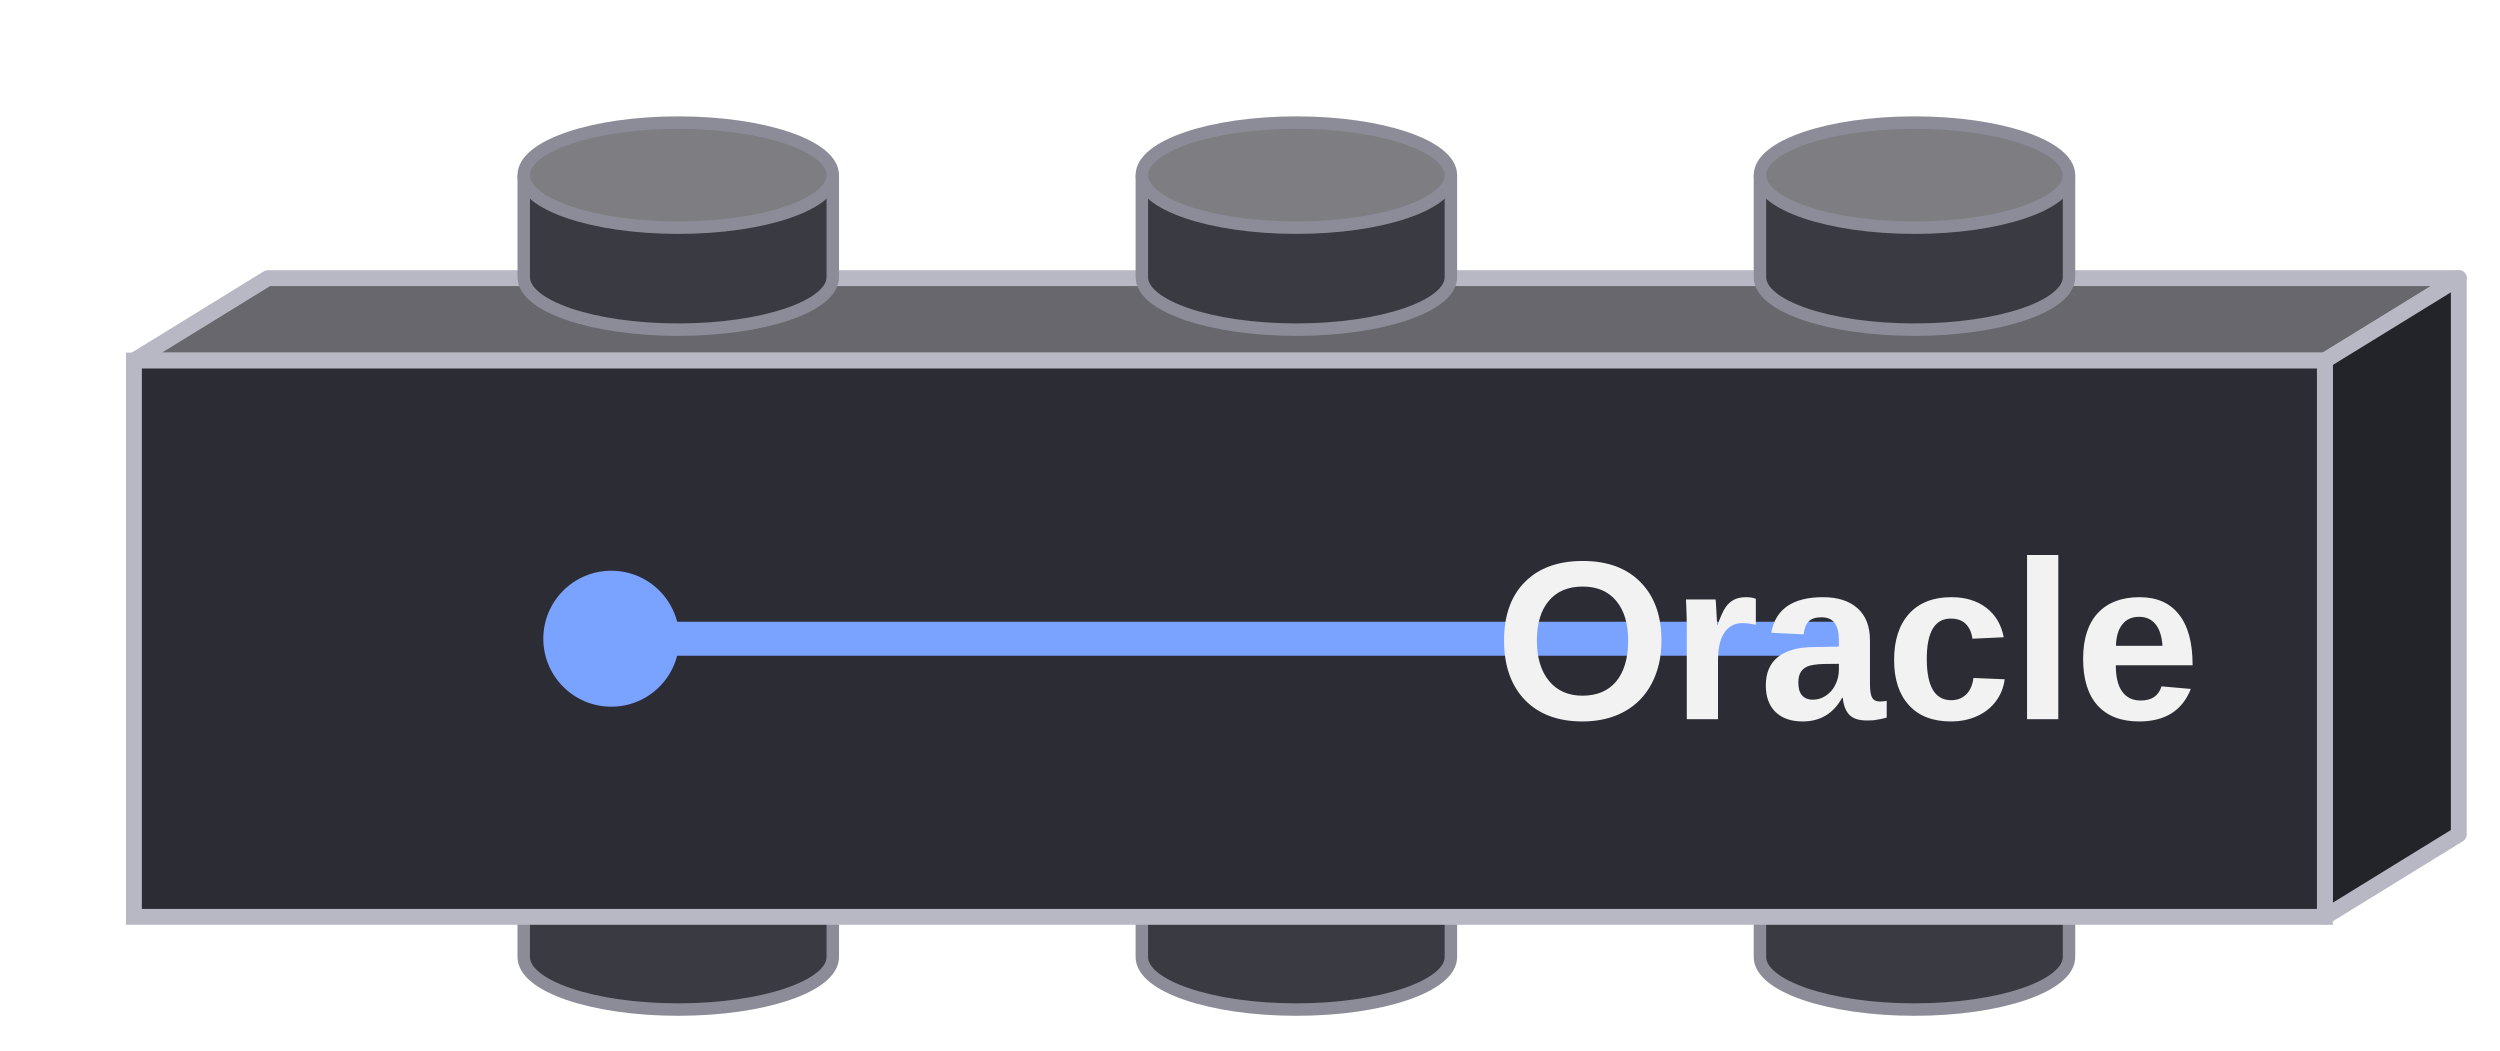
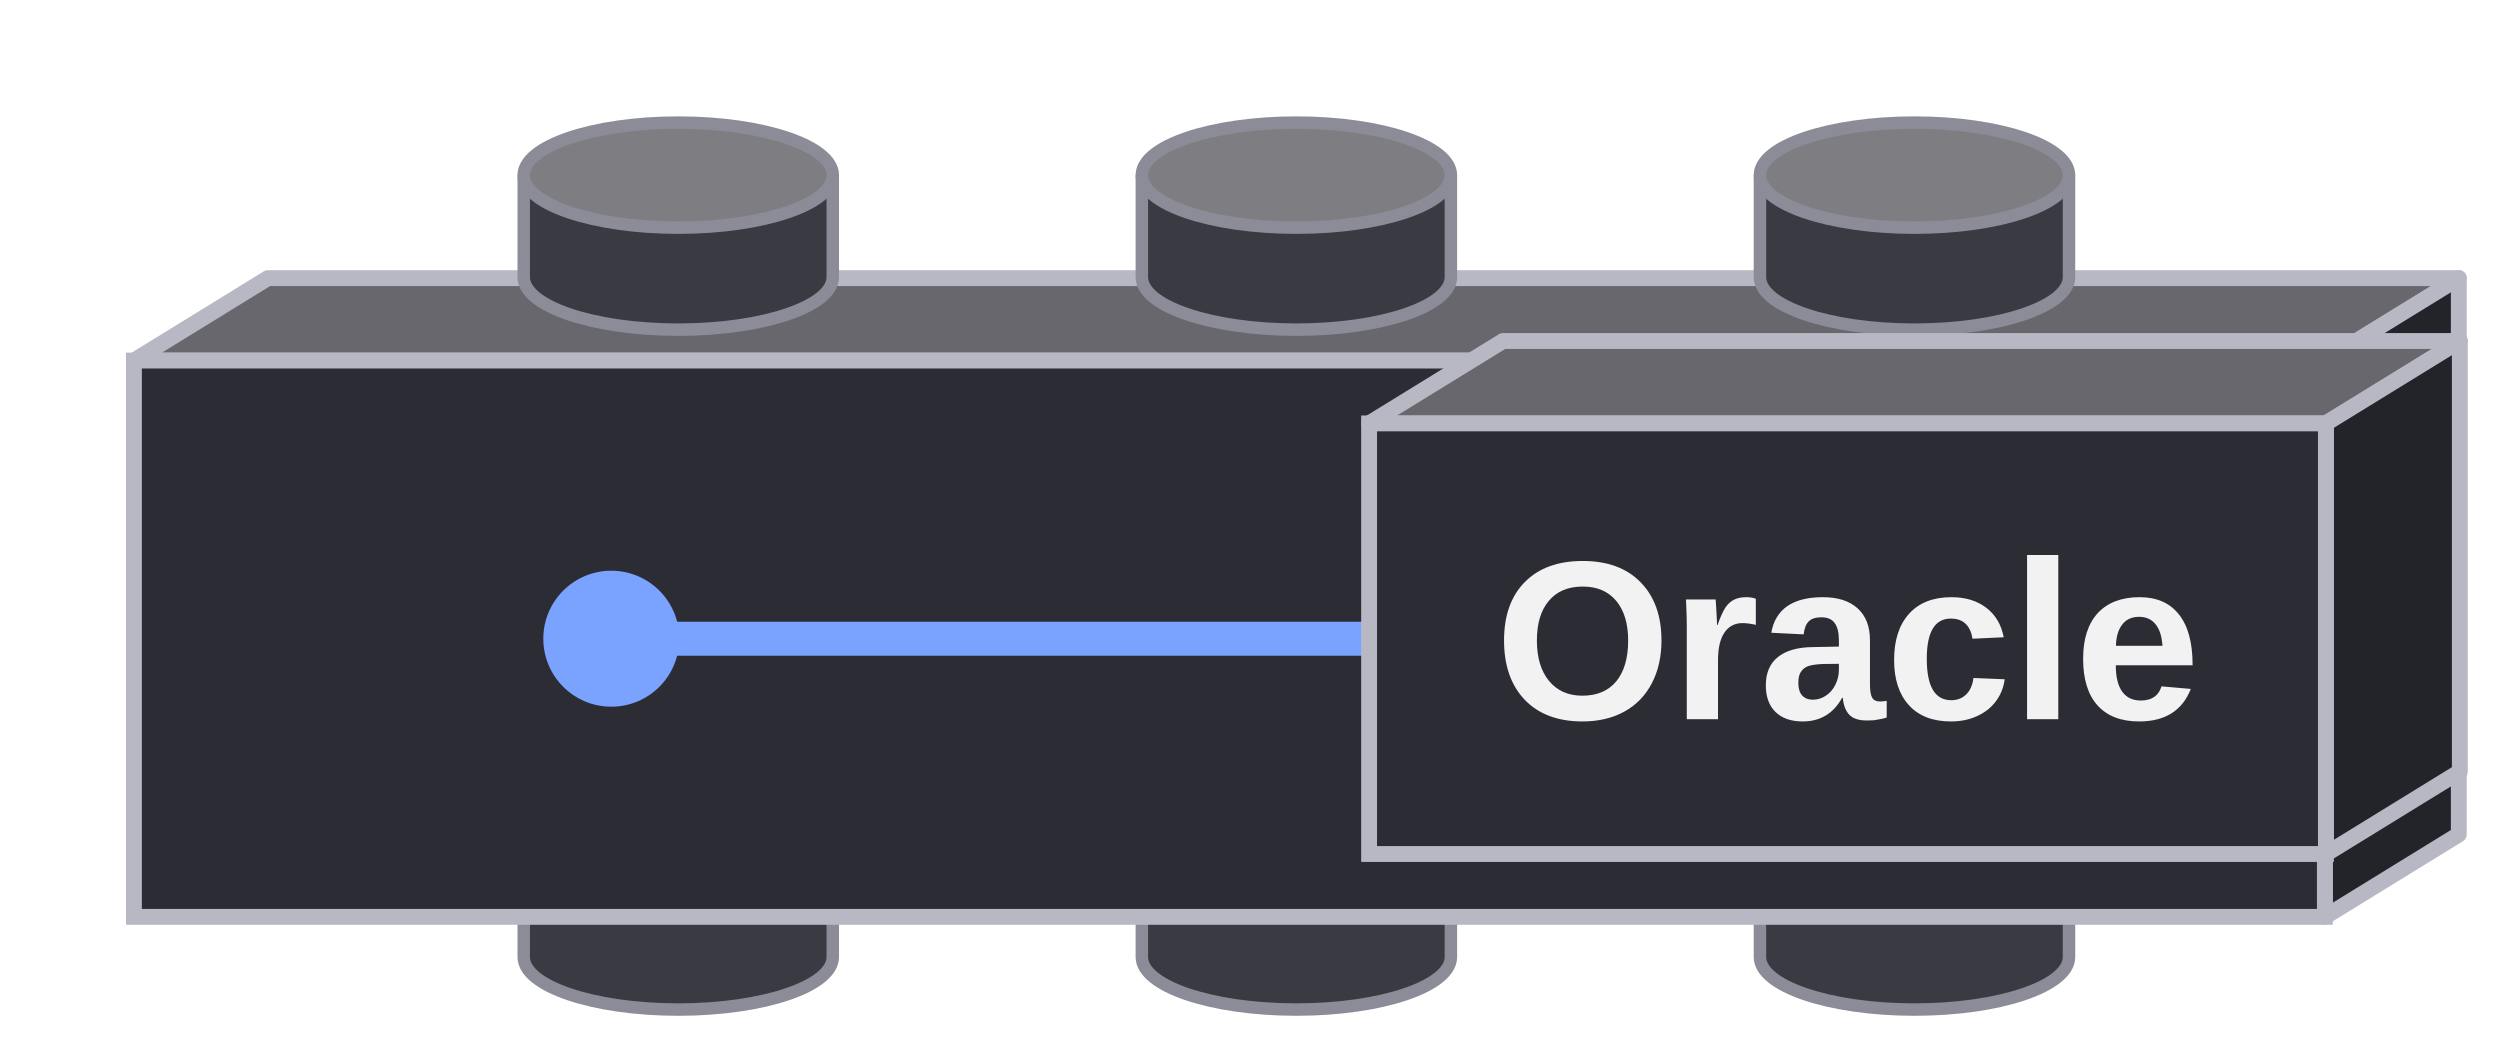
<svg xmlns="http://www.w3.org/2000/svg" viewBox="-65.839 -17 242.677 102" width="242.677" height="102" shape-rendering="geometricPrecision">
  <g>
    <g data-key="pipe:1:controlled@1-3#0">
      <path d="M-15 68L-15 75.9A15 5.1 0 0 0 15 75.9L15 68" fill="#3a3a42" stroke="#8c8c98" stroke-width="1.21" />
    </g>
    <g data-key="pipe:2:controlled@1-3#0">
      <path d="M45 68L45 75.9A15 5.1 0 0 0 75 75.9L75 68" fill="#3a3a42" stroke="#8c8c98" stroke-width="1.21" />
    </g>
    <g data-key="pipe:3:controlled@1-3#0">
      <path d="M105 68L105 75.9A15 5.1 0 0 0 135 75.9L135 68" fill="#3a3a42" stroke="#8c8c98" stroke-width="1.21" />
    </g>
    <g data-key="controlled@1-3#0">
      <path d="M-52.839 18L-39.839 10L172.839 10L159.839 18Z" fill="#67676d" stroke="#b8b8c4" stroke-width="1.54" stroke-linejoin="round" />
      <path d="M159.839 18L172.839 10L172.839 64L159.839 72Z" fill="#23232a" stroke="#b8b8c4" stroke-width="1.54" stroke-linejoin="round" />
      <rect x="-52.839" y="18" width="212.677" height="54" fill="#2c2c34" stroke="#b8b8c4" stroke-width="1.54" />
    </g>
    <g data-key="pipe:1:n0">
      <path d="M-15 0L-15 9.9A15 5.1 0 0 0 15 9.9L15 0" fill="#3a3a42" stroke="#8c8c98" stroke-width="1.21" />
      <ellipse cx="0" cy="0" rx="15" ry="5.1" fill="#7d7d82" stroke="#8c8c98" stroke-width="1.21" />
    </g>
    <g data-key="pipe:2:n0">
      <path d="M45 0L45 9.9A15 5.1 0 0 0 75 9.9L75 0" fill="#3a3a42" stroke="#8c8c98" stroke-width="1.21" />
      <ellipse cx="60" cy="0" rx="15" ry="5.1" fill="#7d7d82" stroke="#8c8c98" stroke-width="1.21" />
    </g>
    <g data-key="pipe:3:n0">
      <path d="M105 0L105 9.9A15 5.1 0 0 0 135 9.9L135 0" fill="#3a3a42" stroke="#8c8c98" stroke-width="1.21" />
      <ellipse cx="120" cy="0" rx="15" ry="5.1" fill="#7d7d82" stroke="#8c8c98" stroke-width="1.21" />
    </g>
    <g data-key="controlled@1-3#0">
-       <line x1="-6.5" y1="45" x2="113.5" y2="45" stroke="#7aa2ff" stroke-width="3.3" stroke-linecap="round" />
+       <line x1="-6.5" y1="45" x2="67.061" y2="45" stroke="#7aa2ff" stroke-width="3.3" stroke-linecap="round" />
    </g>
    <g data-key="controlled@1-3#0">
      <circle cx="-6.5" cy="45" r="6.6" fill="#7aa2ff" />
    </g>
    <g data-key="controlled@1-3#0">
+       <path d="M67.061 24.1L80.061 16.1L172.939 16.1L159.939 24.1Z" fill="#67676d" stroke="#b8b8c4" stroke-width="1.54" stroke-linejoin="round" />
+       <path d="M159.939 24.1L172.939 16.1L172.939 57.9L159.939 65.9Z" fill="#23232a" stroke="#b8b8c4" stroke-width="1.54" stroke-linejoin="round" />
+       <rect x="67.061" y="24.1" width="92.877" height="41.8" fill="#2c2c34" stroke="#b8b8c4" stroke-width="1.54" />
      <text x="113.5" y="52.81" text-anchor="middle" font-family="ui-sans-serif, system-ui, -apple-system, 'Helvetica Neue', Arial, sans-serif" font-size="22" font-weight="600" fill="#f2f2f2">Oracle</text>
    </g>
  </g>
</svg>
